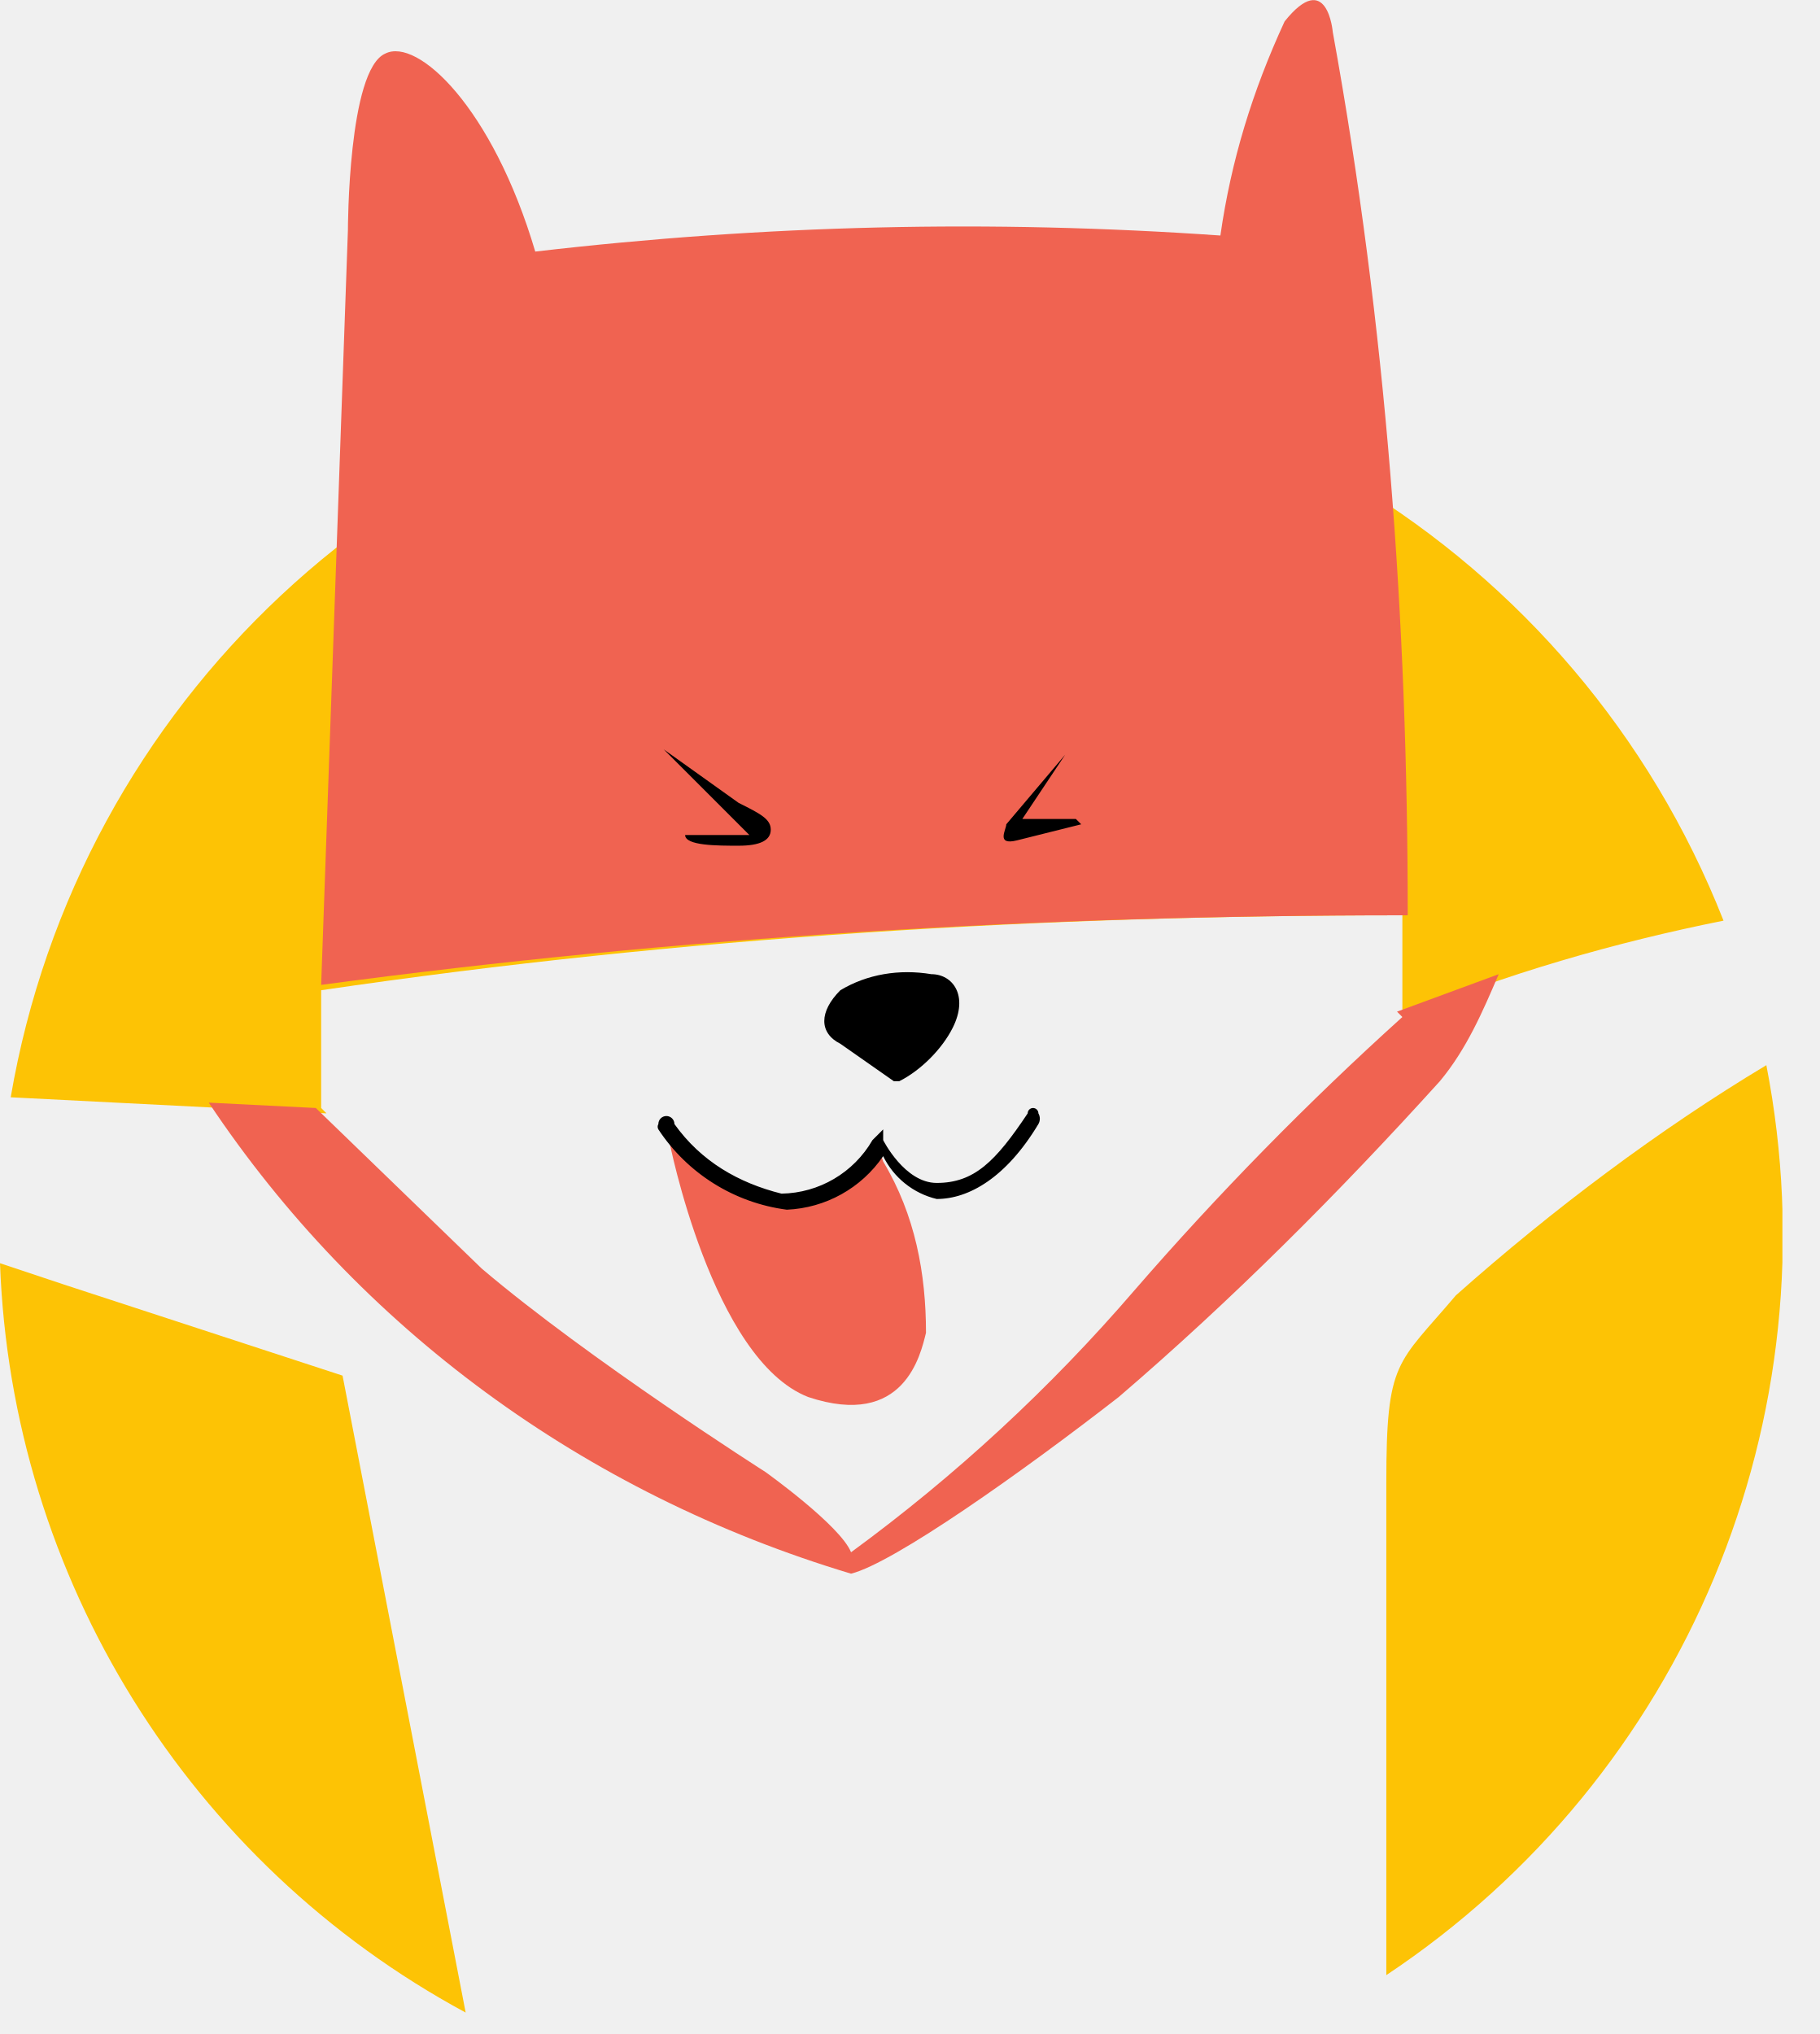
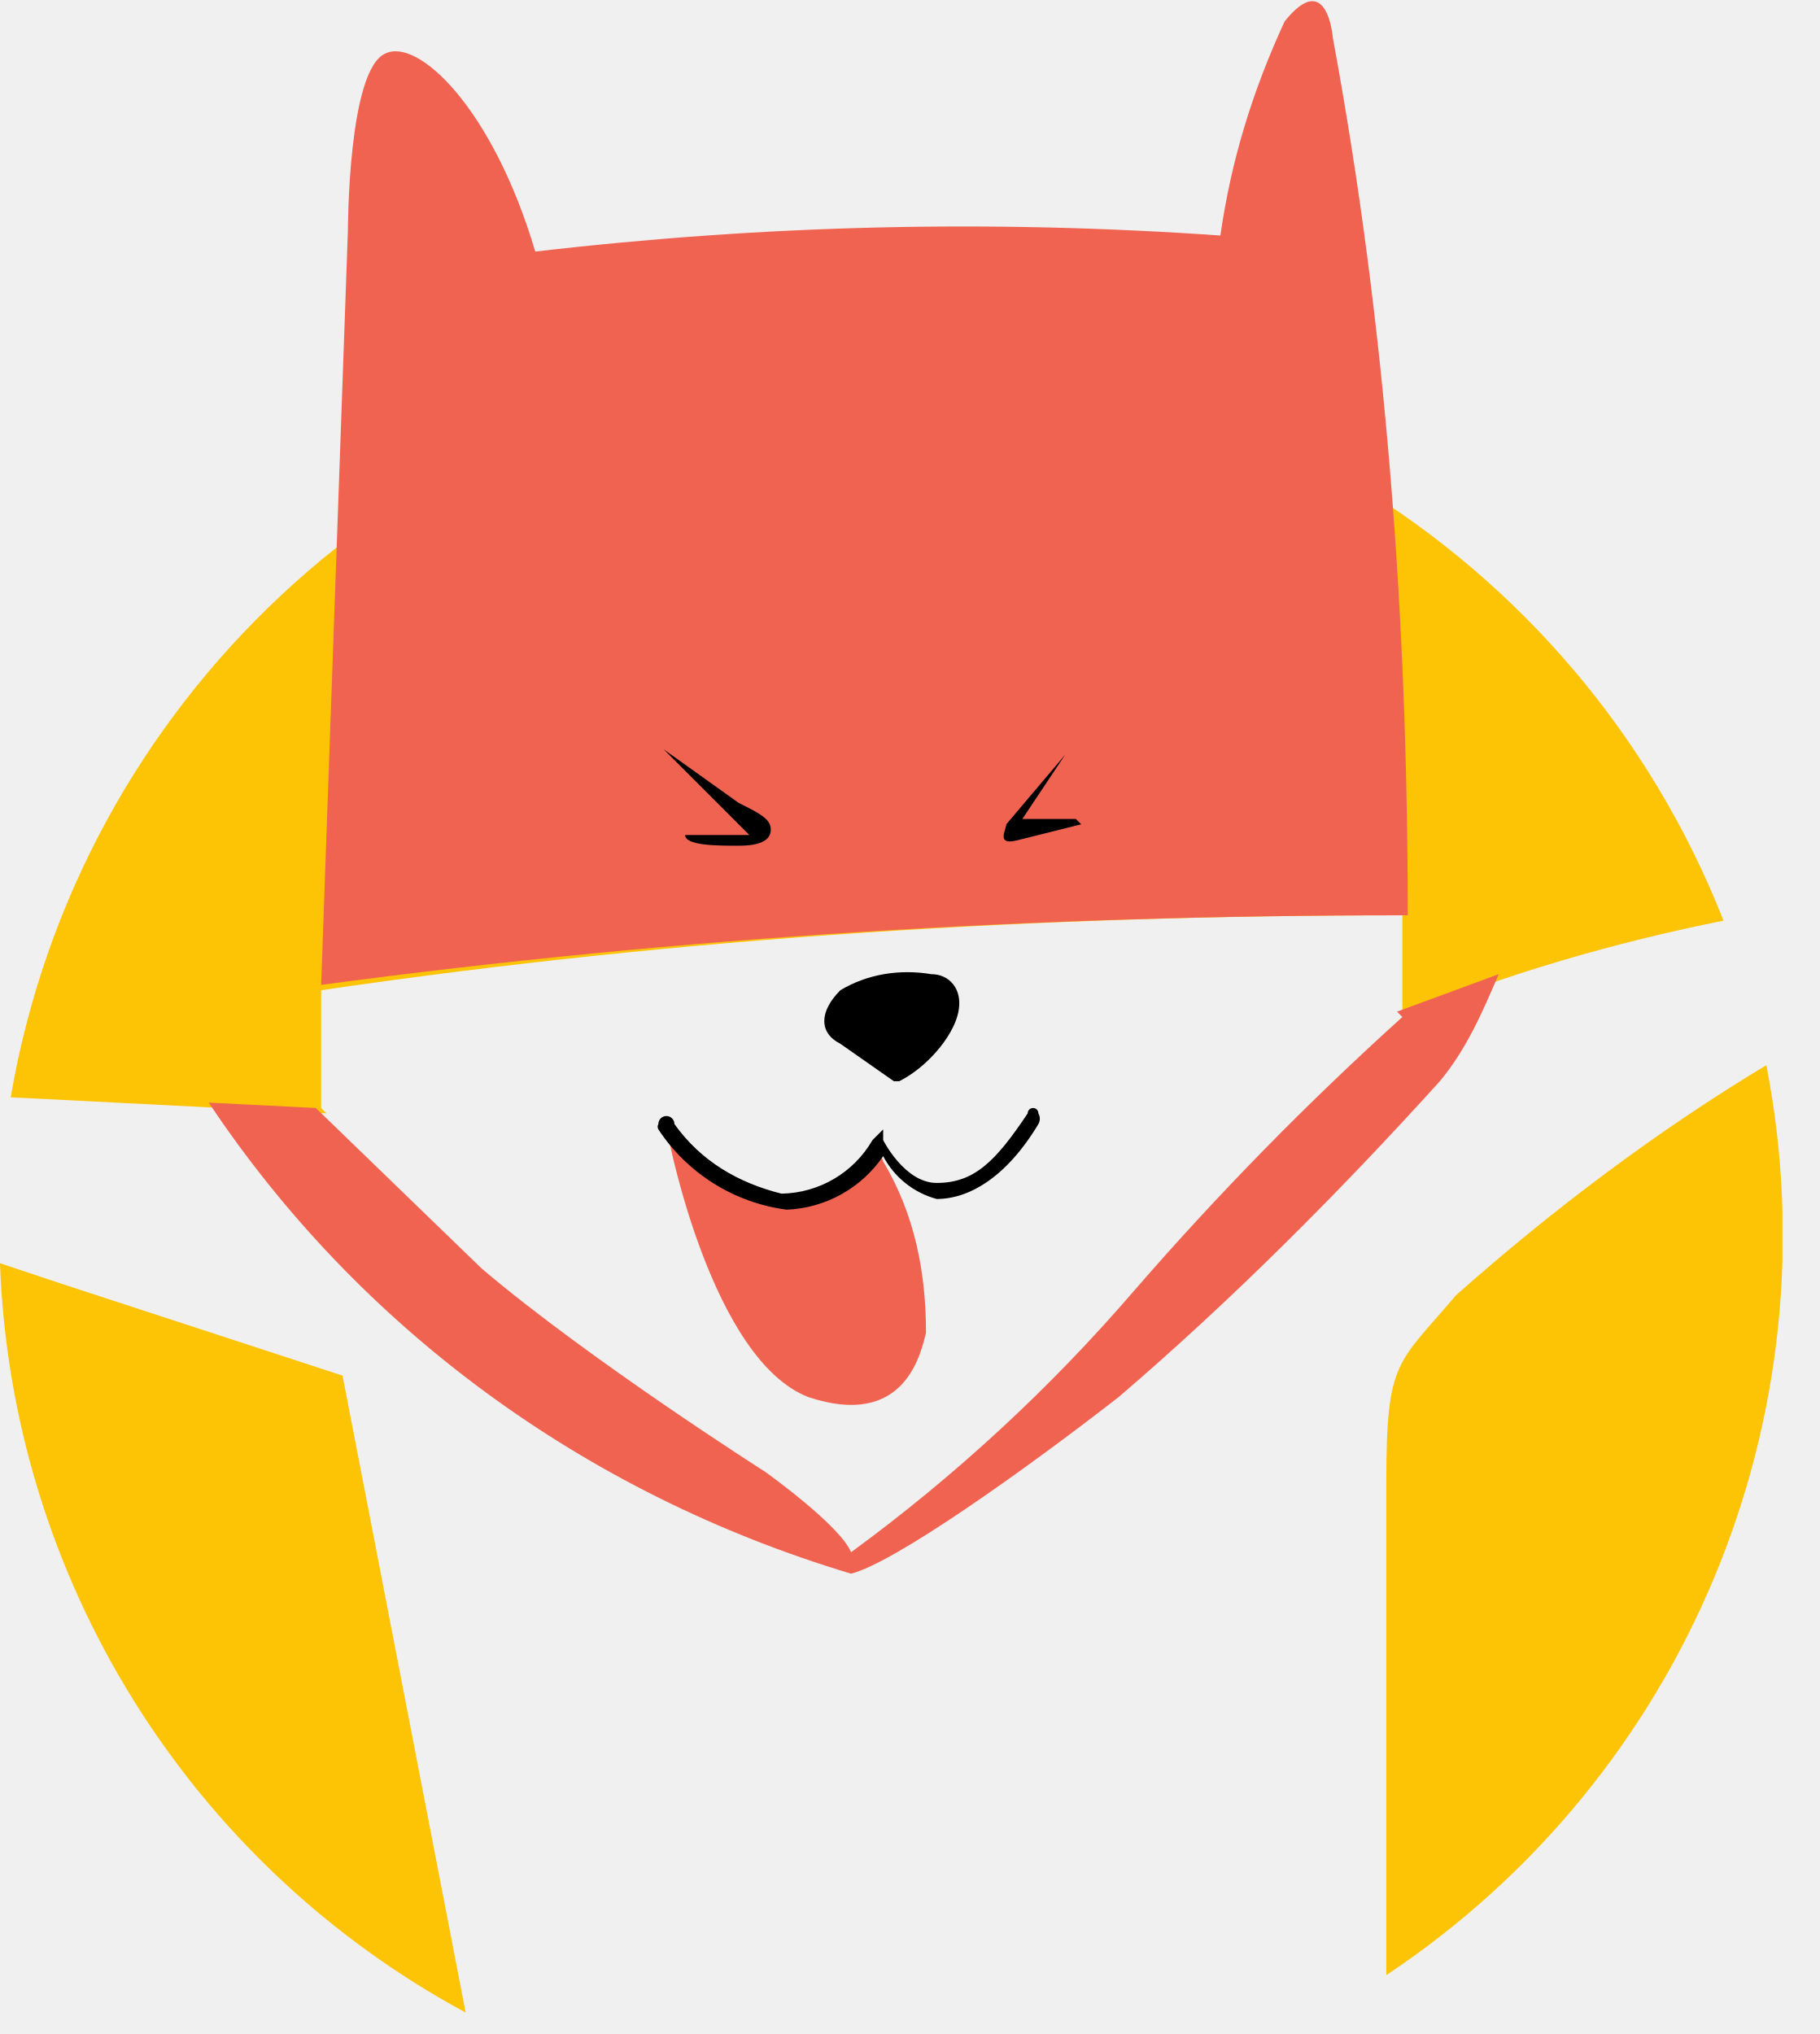
<svg xmlns="http://www.w3.org/2000/svg" width="34" height="38" fill="none">
  <g clip-path="url(#clip0)">
    <path d="M6 20.7v-2.2c6.8-1 13.5-1.4 20.2-1.4V19c1.9-.8 4-1.4 6-1.8a16.7 16.7 0 00-32 3.3l5.9.3zM27.2 24.2c-1.1 1.3-1.3 1.2-1.3 3.5v9.2a16.6 16.6 0 007.1-17c-2 1.2-4 2.7-5.8 4.3zM6.4 25.7L1.2 24 0 23.6a16.6 16.6 0 008.7 14L6.4 25.7z" fill="#FDC305" />
-     <path d="M26.3 17.1c0-5.5-.4-11-1.4-16.5 0 0-.1-1.2-.9-.2-.6 1.3-1 2.6-1.2 4-4.3-.3-8.5-.2-12.8.3C9.2 2 7.8.7 7.2 1c-.7.3-.7 3.3-.7 3.3L6 18.4c6.7-.9 13.4-1.3 20.2-1.3z" fill="#F06351" />
+     <path d="M26.3 17.1c0-5.5-.4-11-1.4-16.4 0 0-.1-1.3-.9-.3-.6 1.3-1 2.6-1.2 4-4.3-.3-8.5-.2-12.8.3C9.2 2 7.8.7 7.2 1c-.7.3-.7 3.3-.7 3.3L6 18.4c6.7-.9 13.4-1.3 20.2-1.3z" fill="#F06351" />
    <path d="M12.4 14l1.4 1c.4.2.6.3.6.5s-.2.3-.6.3c-.4 0-1 0-1-.2H14L12.4 14zM19.9 14.1l-1.1 1.3c0 .1-.2.4.2.3l1.2-.3-.1-.1h-1l.8-1.2s.1-.1 0 0zM16.8 20.2c.4-.2.8-.6 1-1 .3-.6 0-1-.4-1-.6-.1-1.2 0-1.7.3-.4.4-.4.8 0 1l1 .7z" fill="#000" />
    <path d="M16.4 21.4a2 2 0 01-.5.7c-.3.2-.6.3-1 .3-.5 0-1 0-1.5-.4l-.5-.4a1 1 0 00-.4-.3s.8 4.1 2.6 4.8c1.8.6 2.1-.8 2.2-1.2 0-1.1-.2-2.2-.8-3.2l-.1-.3z" fill="#F06351" />
-     <path d="M14.7 22.6a3.4 3.4 0 01-2.4-1.5.1.1 0 010-.1.1.1 0 01.3 0c.5.7 1.2 1.1 2 1.3a2 2 0 001.7-1l.2-.2v.2s.4.8 1 .8c.7 0 1.1-.4 1.7-1.3a.1.1 0 01.2 0 .2.2 0 010 .2c-.6 1-1.3 1.4-1.9 1.4a1.5 1.5 0 01-1-.8 2.3 2.3 0 01-1.8 1z" fill="#000" />
+     <path d="M14.7 22.6a3.4 3.4 0 01-2.4-1.5.1.1 0 010-.1.1.1 0 01.3 0c.5.7 1.2 1.1 2 1.3a2 2 0 001.7-1l.2-.2v.2s.4.8 1 .8c.7 0 1.1-.4 1.7-1.3a.1.1 0 01.2 0 .2.2 0 010 .2c-.6 1-1.3 1.4-1.9 1.4a1.6 1.6 0 01-1-.8 2.3 2.3 0 01-1.8 1z" fill="#000" />
    <path d="M26.2 19a58.6 58.6 0 00-5 5.1 31.6 31.6 0 01-5.3 4.9c-.2-.5-1.6-1.5-1.6-1.5S11 25.4 9 23.7l-3.1-3-2-.1c2.8 4.2 7 7.3 12 8.8.8-.2 3.2-1.9 5-3.3 2.1-1.8 4.1-3.8 6-5.9.5-.6.8-1.3 1.1-2l-1.9.7z" fill="#F06351" />
  </g>
  <defs>
    <clipPath id="clip0">
      <path fill="#fff" d="M0 0h33.3v37.6H0z" />
    </clipPath>
  </defs>
</svg>
